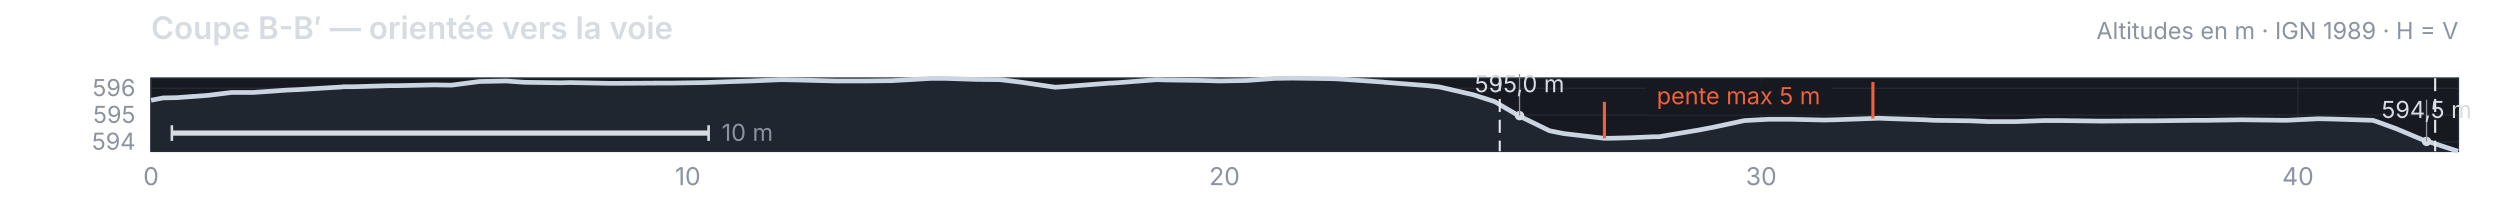
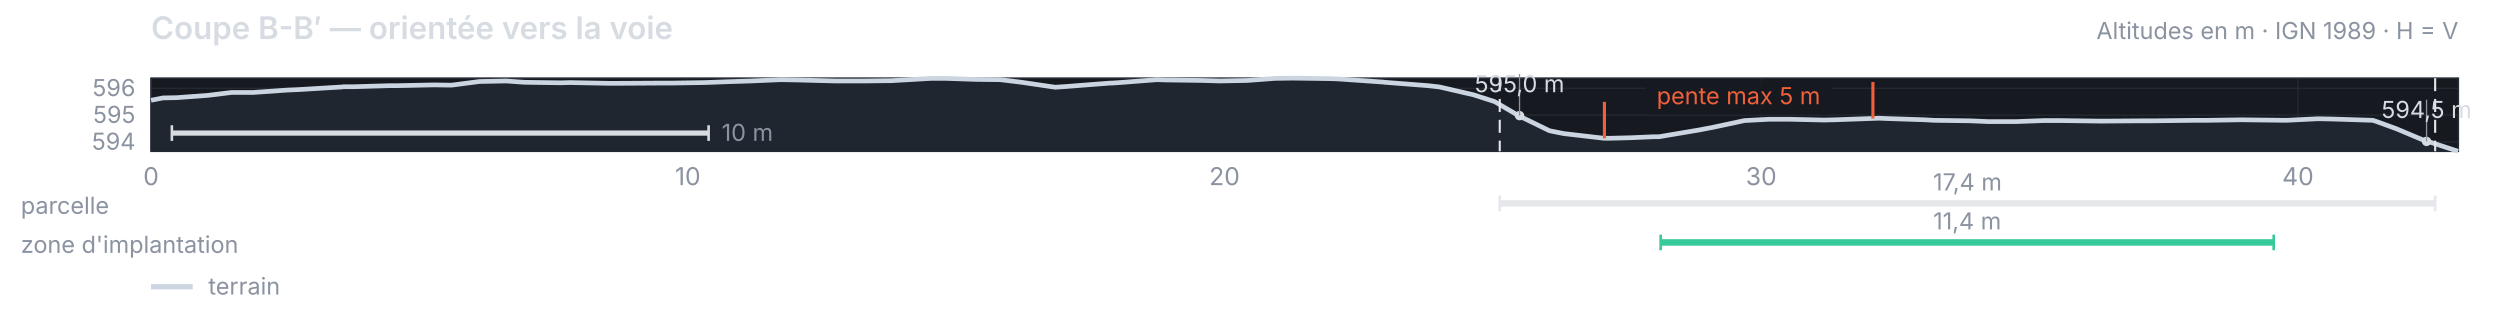
- <svg xmlns="http://www.w3.org/2000/svg" viewBox="0 0 960 80" width="960" height="80" role="img" aria-label="Coupe B-B′ — orientée vers la voie" font-family="Inter, Helvetica, Arial, sans-serif" data-plot-x0="58.0" data-plot-x1="944.0" style="background:#0f1115">
+ <svg xmlns="http://www.w3.org/2000/svg" viewBox="0 0 960 126" width="960" height="126" role="img" aria-label="Coupe B-B′ — orientée vers la voie" font-family="Inter, Helvetica, Arial, sans-serif" data-plot-x0="58.0" data-plot-x1="944.0" style="background:#0f1115">
  <text x="58" y="15" font-size="12" font-weight="600" fill="#d7dce3">Coupe B-B′ — orientée vers la voie</text>
  <text x="944" y="15" text-anchor="end" font-size="9" fill="#8b93a1">Altitudes en m · IGN 1989 · H = V</text>
  <rect x="58.0" y="30" width="886.0" height="28.1" fill="#161a20" stroke="#262c35" stroke-width="0.6" />
  <line x1="58.0" y1="30" x2="58.0" y2="58.1" stroke="#262c35" stroke-width="0.4" />
  <text x="58.0" y="71.1" text-anchor="middle" font-size="9.5" fill="#8b93a1">0</text>
  <line x1="264.1" y1="30" x2="264.1" y2="58.1" stroke="#262c35" stroke-width="0.4" />
  <text x="264.1" y="71.1" text-anchor="middle" font-size="9.5" fill="#8b93a1">10</text>
  <line x1="470.2" y1="30" x2="470.2" y2="58.1" stroke="#262c35" stroke-width="0.4" />
  <text x="470.2" y="71.1" text-anchor="middle" font-size="9.5" fill="#8b93a1">20</text>
  <line x1="676.3" y1="30" x2="676.3" y2="58.1" stroke="#262c35" stroke-width="0.4" />
  <text x="676.3" y="71.1" text-anchor="middle" font-size="9.5" fill="#8b93a1">30</text>
  <line x1="882.4" y1="30" x2="882.4" y2="58.1" stroke="#262c35" stroke-width="0.4" />
  <text x="882.4" y="71.1" text-anchor="middle" font-size="9.5" fill="#8b93a1">40</text>
  <line x1="58.0" y1="54.5" x2="944.0" y2="54.5" stroke="#262c35" stroke-width="0.4" />
  <text x="52.0" y="57.5" text-anchor="end" font-size="9" fill="#8b93a1">594</text>
  <line x1="58.0" y1="44.2" x2="944.0" y2="44.2" stroke="#262c35" stroke-width="0.4" />
  <text x="52.0" y="47.2" text-anchor="end" font-size="9" fill="#8b93a1">595</text>
  <line x1="58.0" y1="33.9" x2="944.0" y2="33.9" stroke="#262c35" stroke-width="0.4" />
  <text x="52.0" y="36.9" text-anchor="end" font-size="9" fill="#8b93a1">596</text>
  <polygon points="58.0,38.5 62.6,37.6 67.9,37.5 80.0,36.6 89.0,35.5 97.3,35.5 110.1,34.6 114.7,34.4 131.2,33.4 132.0,33.3 135.9,33.3 149.4,32.9 152.3,32.9 166.7,32.6 173.4,32.7 184.1,31.3 194.4,31.1 201.4,31.6 215.5,31.8 218.8,31.7 233.9,32.0 236.1,32.0 236.6,32.0 253.5,31.9 257.7,31.9 270.8,31.7 278.7,31.4 288.2,31.1 299.8,30.6 305.5,30.7 320.9,31.1 322.9,31.1 331.9,31.1 340.2,31.0 342.0,31.0 357.6,30.1 363.1,30.1 374.9,30.5 384.1,30.6 392.3,31.6 405.2,33.5 409.6,33.2 426.3,31.9 427.0,31.9 430.0,31.7 444.3,30.6 447.4,30.7 461.7,30.9 468.5,31.1 479.0,30.9 489.6,30.1 496.4,30.0 510.6,30.2 513.7,30.3 528.0,31.3 531.0,31.5 531.7,31.6 548.4,32.9 552.8,33.4 565.8,36.4 573.9,39.0 583.1,44.4 595.0,50.2 600.5,51.3 616.0,53.1 617.8,53.1 626.0,52.9 635.1,52.5 637.1,52.5 652.5,49.9 658.2,48.8 669.9,46.3 679.3,45.8 687.2,45.8 700.4,46.1 704.6,46.0 721.4,45.4 721.9,45.4 724.0,45.5 739.2,46.0 742.5,46.2 756.6,46.4 763.6,46.7 774.0,46.7 784.7,46.3 791.3,46.3 805.8,46.5 808.7,46.5 822.1,46.4 826.0,46.4 826.9,46.4 843.3,46.2 847.9,46.2 860.7,46.0 869.0,46.1 878.0,46.2 890.1,45.6 895.4,45.7 911.2,46.2 912.7,46.7 920.1,49.4 930.1,53.6 932.3,54.3 943.9,58.1 943.9,58.1 58.0,58.1" fill="#1f2630" stroke="none" />
  <polyline points="58.0,38.5 62.6,37.6 67.9,37.5 80.0,36.6 89.0,35.5 97.3,35.5 110.1,34.6 114.7,34.4 131.2,33.4 132.0,33.3 135.9,33.3 149.4,32.9 152.3,32.9 166.7,32.6 173.4,32.7 184.1,31.3 194.4,31.1 201.4,31.6 215.5,31.8 218.8,31.7 233.9,32.0 236.1,32.0 236.6,32.0 253.5,31.9 257.7,31.9 270.8,31.7 278.7,31.4 288.2,31.1 299.8,30.6 305.5,30.7 320.9,31.1 322.9,31.1 331.9,31.1 340.2,31.0 342.0,31.0 357.6,30.1 363.1,30.1 374.9,30.5 384.1,30.6 392.3,31.6 405.2,33.5 409.6,33.2 426.3,31.9 427.0,31.9 430.0,31.7 444.3,30.6 447.4,30.7 461.7,30.9 468.5,31.1 479.0,30.9 489.6,30.1 496.4,30.0 510.6,30.2 513.7,30.3 528.0,31.3 531.0,31.5 531.7,31.6 548.4,32.9 552.8,33.4 565.8,36.4 573.9,39.0 583.1,44.4 595.0,50.2 600.5,51.3 616.0,53.1 617.8,53.1 626.0,52.9 635.1,52.5 637.1,52.5 652.5,49.9 658.2,48.8 669.9,46.3 679.3,45.8 687.2,45.8 700.4,46.1 704.6,46.0 721.4,45.4 721.9,45.4 724.0,45.5 739.2,46.0 742.5,46.2 756.6,46.4 763.6,46.7 774.0,46.7 784.7,46.3 791.3,46.3 805.8,46.5 808.7,46.5 822.1,46.4 826.0,46.4 826.9,46.4 843.3,46.2 847.9,46.2 860.7,46.0 869.0,46.1 878.0,46.2 890.1,45.6 895.4,45.7 911.2,46.2 912.7,46.7 920.1,49.4 930.1,53.6 932.3,54.3 943.9,58.1" fill="none" stroke="#cbd5e1" stroke-width="1.8" />
  <line x1="575.9" y1="30" x2="575.9" y2="58.1" stroke="#e5e7eb" stroke-width="0.8" stroke-dasharray="5 3" />
  <line x1="935.1" y1="30" x2="935.1" y2="58.1" stroke="#e5e7eb" stroke-width="0.8" stroke-dasharray="5 3" />
  <line x1="616.1" y1="53.1" x2="616.1" y2="39.1" stroke="#f0603a" stroke-width="1.2" />
  <line x1="719.2" y1="45.5" x2="719.2" y2="31.5" stroke="#f0603a" stroke-width="1.2" />
  <circle cx="583.5" cy="44.4" r="1.8" fill="#d7dce3" />
  <line x1="583.5" y1="44.4" x2="583.5" y2="28.4" stroke="#8b93a1" stroke-width="0.5" />
  <text x="583.5" y="35.4" text-anchor="middle" font-size="9" fill="#d7dce3">595,0 m</text>
  <circle cx="931.8" cy="54.3" r="1.8" fill="#d7dce3" />
  <line x1="931.8" y1="54.3" x2="931.8" y2="38.3" stroke="#8b93a1" stroke-width="0.5" />
  <text x="931.8" y="45.3" text-anchor="middle" font-size="9" fill="#d7dce3">594,5 m</text>
  <line x1="66.0" y1="51.1" x2="272.1" y2="51.1" stroke="#d7dce3" stroke-width="2" />
  <line x1="66.0" y1="48.1" x2="66.0" y2="54.1" stroke="#d7dce3" stroke-width="1" />
  <line x1="272.1" y1="48.1" x2="272.1" y2="54.1" stroke="#d7dce3" stroke-width="1" />
  <text x="277.1" y="54.1" font-size="9" fill="#8b93a1">10 m</text>
+   <text x="8" y="82.1" font-size="9" fill="#8b93a1">parcelle</text>
+   <line x1="575.9" y1="78.1" x2="935.1" y2="78.1" stroke="#e5e7eb" stroke-width="2.5" data-band="parcelle" data-d0="25.13" data-d1="42.56" />
+   <line x1="575.9" y1="75.1" x2="575.9" y2="81.1" stroke="#e5e7eb" stroke-width="1" />
+   <line x1="935.1" y1="75.1" x2="935.1" y2="81.1" stroke="#e5e7eb" stroke-width="1" />
+   <text x="755.5" y="73.1" text-anchor="middle" font-size="9" fill="#8b93a1">17,4 m</text>
+   <text x="8" y="97.1" font-size="9" fill="#8b93a1">zone d'implantation</text>
+   <line x1="637.7" y1="93.1" x2="873.1" y2="93.1" stroke="#36c99a" stroke-width="2.5" data-band="zone" data-d0="28.13" data-d1="39.55" />
+   <line x1="637.7" y1="90.1" x2="637.7" y2="96.1" stroke="#36c99a" stroke-width="1" />
+   <line x1="873.1" y1="90.1" x2="873.1" y2="96.1" stroke="#36c99a" stroke-width="1" />
+   <text x="755.4" y="88.1" text-anchor="middle" font-size="9" fill="#8b93a1">11,4 m</text>
+   <line x1="58.0" y1="110.1" x2="74.0" y2="110.1" stroke="#cbd5e1" stroke-width="2" />
+   <text x="80.0" y="113.1" font-size="9" fill="#8b93a1">terrain</text>
  <rect x="631.9" y="31.0" width="71.5" height="13.0" rx="2" fill="#161a20" opacity="0.92" />
  <text x="667.6" y="40.0" text-anchor="middle" font-size="9" fill="#f0603a">pente max 5 m</text>
</svg>
